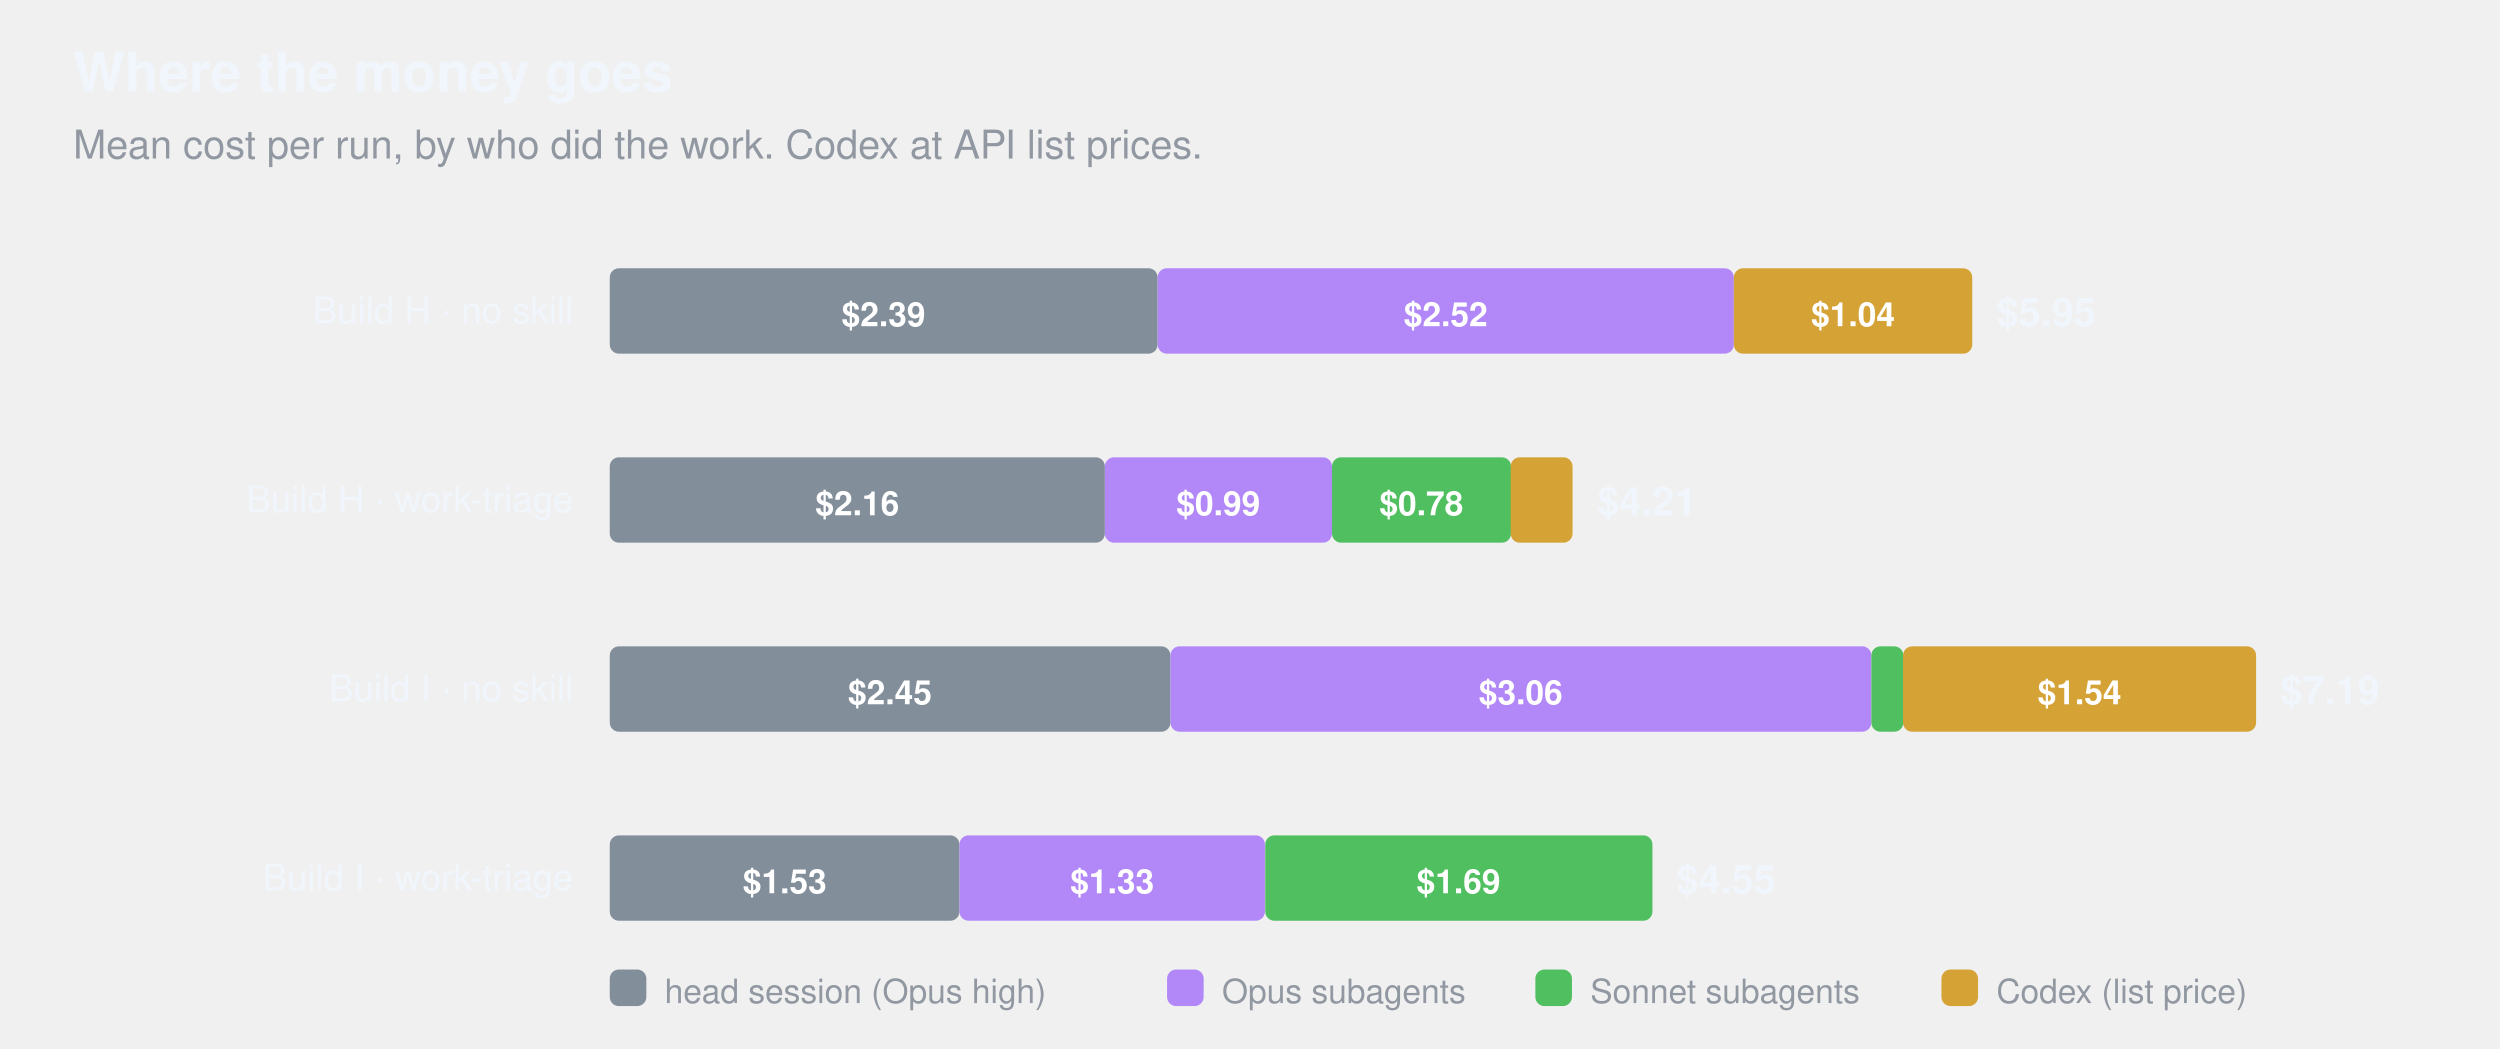
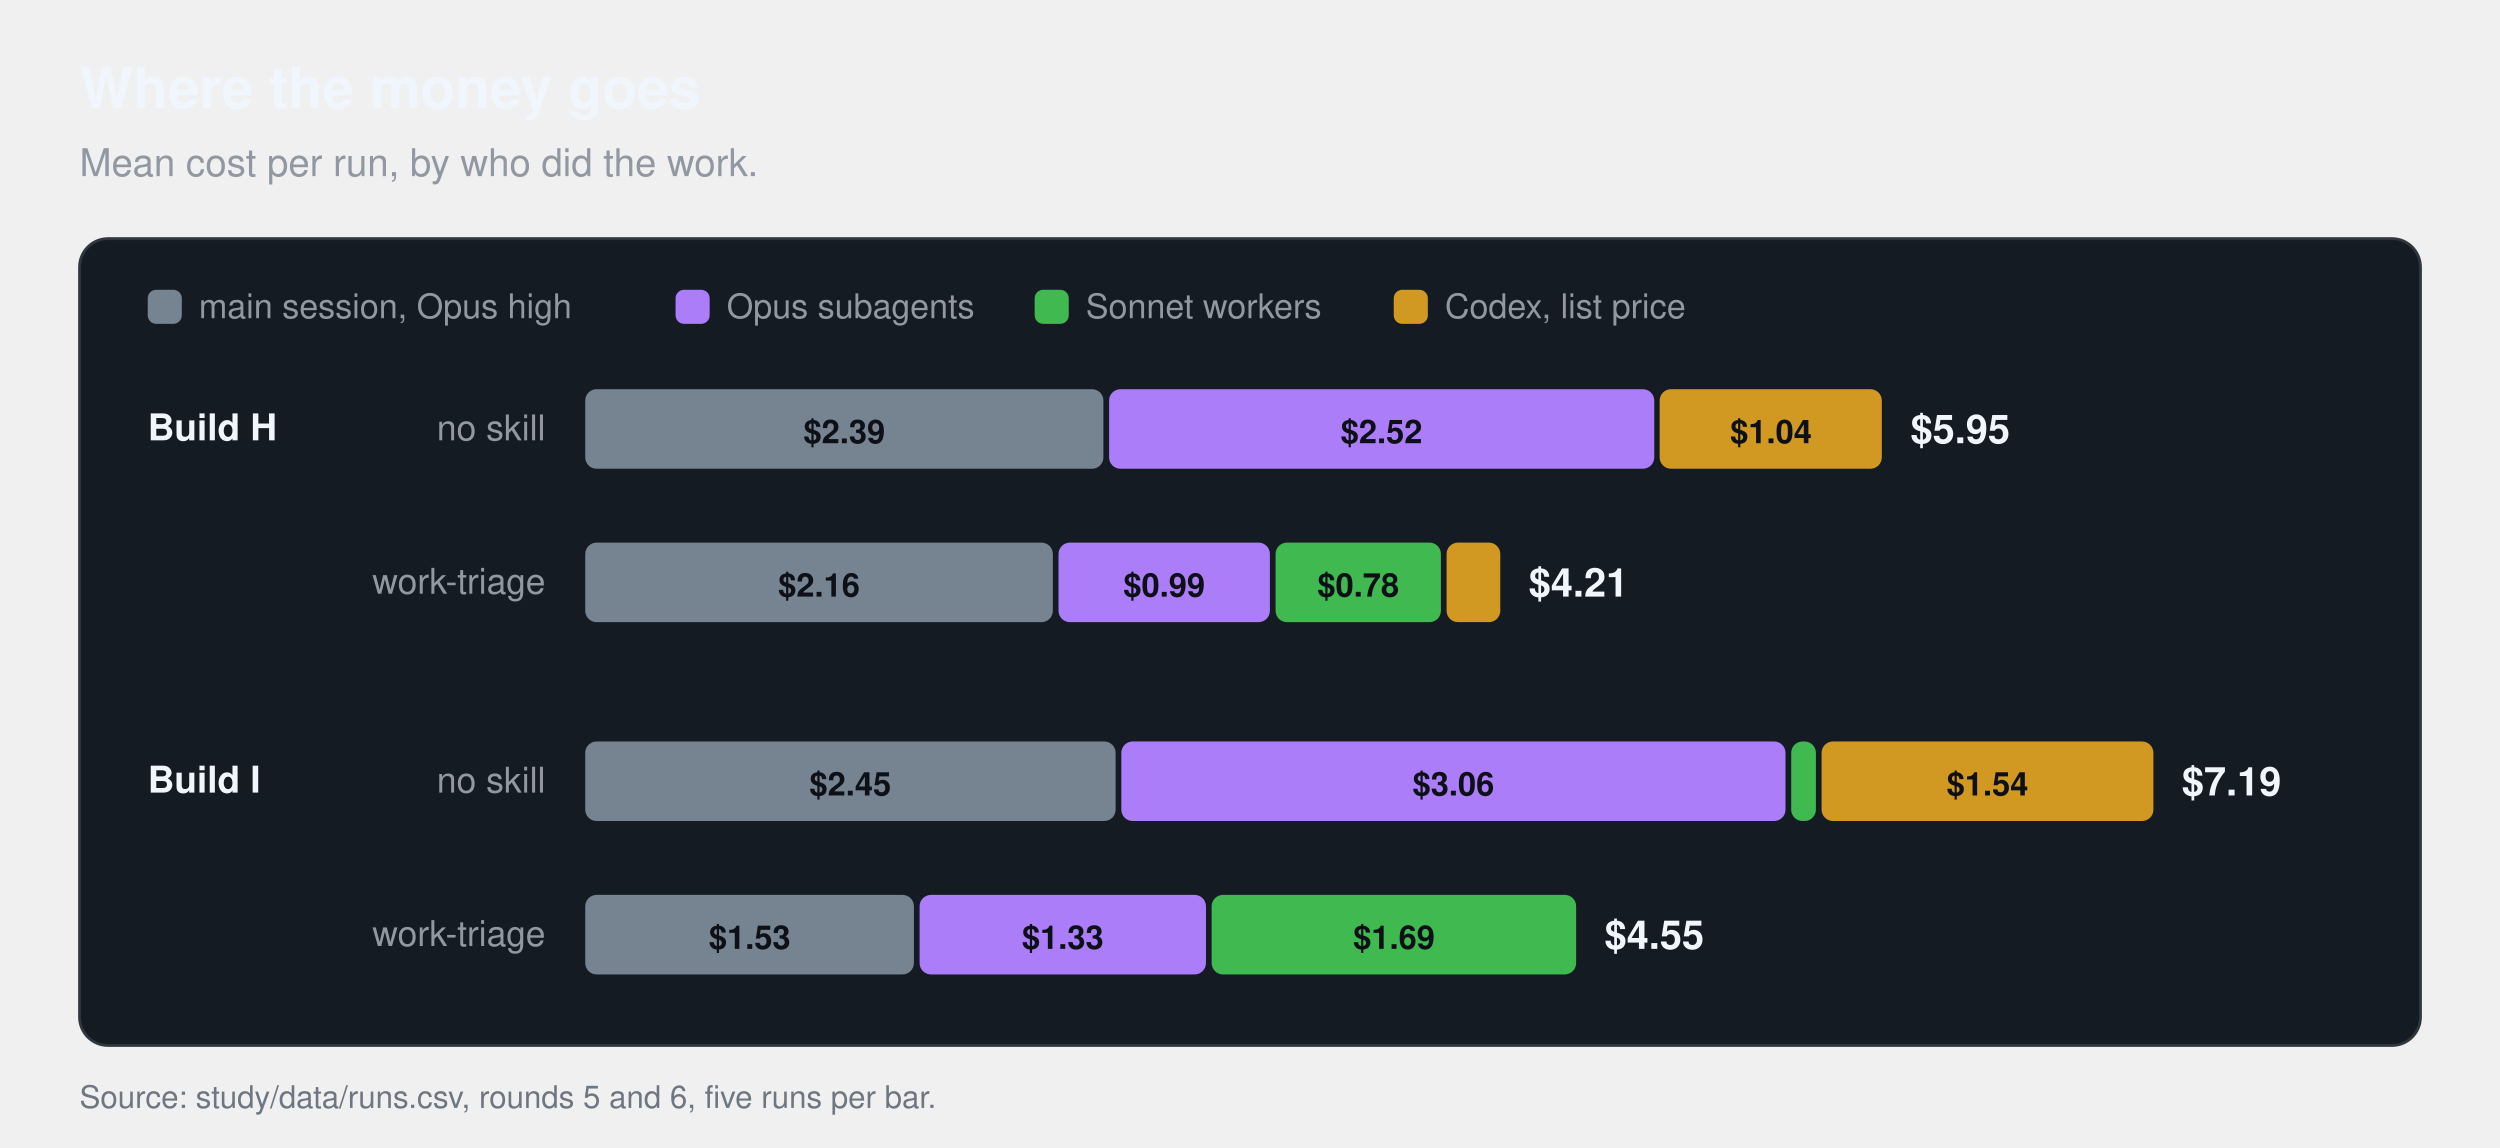
- <svg xmlns="http://www.w3.org/2000/svg" viewBox="0 0 820 344" width="820" height="344" font-family="ui-sans-serif, -apple-system, 'Segoe UI', Helvetica, Arial, sans-serif" role="img">
-   <text x="24.0" y="30.0" font-size="18" fill="#f0f6fc" text-anchor="start" font-weight="600">Where the money goes</text>
-   <text x="24.0" y="52.0" font-size="13" fill="#9198a1" text-anchor="start" font-weight="400">Mean cost per run, by who did the work. Codex at API list prices.</text>
-   <text x="188.0" y="106.0" font-size="12" fill="#f0f6fc" text-anchor="end" font-weight="400">Build H · no skill</text>
-   <rect x="200.0" y="88.0" width="179.7" height="28.0" rx="3" fill="#768390" fill-opacity="0.90" />
-   <text x="289.8" y="107.0" font-size="11" fill="#ffffff" text-anchor="middle" font-weight="600">$2.39</text>
-   <rect x="379.7" y="88.0" width="189.0" height="28.0" rx="3" fill="#ab7df8" fill-opacity="0.90" />
-   <text x="474.2" y="107.0" font-size="11" fill="#ffffff" text-anchor="middle" font-weight="600">$2.52</text>
-   <rect x="568.7" y="88.0" width="0.0" height="28.0" rx="3" fill="#3fb950" fill-opacity="0.90" />
-   <rect x="568.7" y="88.0" width="78.2" height="28.0" rx="3" fill="#d29922" fill-opacity="0.90" />
-   <text x="607.8" y="107.0" font-size="11" fill="#ffffff" text-anchor="middle" font-weight="600">$1.04</text>
-   <text x="654.9" y="107.0" font-size="13" fill="#f0f6fc" text-anchor="start" font-weight="700">$5.95</text>
-   <text x="188.0" y="168.0" font-size="12" fill="#f0f6fc" text-anchor="end" font-weight="400">Build H · work-triage</text>
-   <rect x="200.0" y="150.0" width="162.4" height="28.0" rx="3" fill="#768390" fill-opacity="0.90" />
-   <text x="281.2" y="169.0" font-size="11" fill="#ffffff" text-anchor="middle" font-weight="600">$2.16</text>
-   <rect x="362.4" y="150.0" width="74.5" height="28.0" rx="3" fill="#ab7df8" fill-opacity="0.90" />
-   <text x="399.6" y="169.0" font-size="11" fill="#ffffff" text-anchor="middle" font-weight="600">$0.99</text>
-   <rect x="436.9" y="150.0" width="58.7" height="28.0" rx="3" fill="#3fb950" fill-opacity="0.90" />
-   <text x="466.2" y="169.0" font-size="11" fill="#ffffff" text-anchor="middle" font-weight="600">$0.78</text>
-   <rect x="495.5" y="150.0" width="20.3" height="28.0" rx="3" fill="#d29922" fill-opacity="0.90" />
-   <text x="523.9" y="169.0" font-size="13" fill="#f0f6fc" text-anchor="start" font-weight="700">$4.21</text>
-   <text x="188.0" y="230.0" font-size="12" fill="#f0f6fc" text-anchor="end" font-weight="400">Build I · no skill</text>
-   <rect x="200.0" y="212.0" width="183.9" height="28.0" rx="3" fill="#768390" fill-opacity="0.90" />
-   <text x="291.9" y="231.0" font-size="11" fill="#ffffff" text-anchor="middle" font-weight="600">$2.45</text>
-   <rect x="383.9" y="212.0" width="229.9" height="28.0" rx="3" fill="#ab7df8" fill-opacity="0.90" />
-   <text x="498.8" y="231.0" font-size="11" fill="#ffffff" text-anchor="middle" font-weight="600">$3.06</text>
-   <rect x="613.8" y="212.0" width="10.5" height="28.0" rx="3" fill="#3fb950" fill-opacity="0.90" />
-   <rect x="624.2" y="212.0" width="115.8" height="28.0" rx="3" fill="#d29922" fill-opacity="0.90" />
-   <text x="682.1" y="231.0" font-size="11" fill="#ffffff" text-anchor="middle" font-weight="600">$1.54</text>
-   <text x="748.0" y="231.0" font-size="13" fill="#f0f6fc" text-anchor="start" font-weight="700">$7.19</text>
-   <text x="188.0" y="292.0" font-size="12" fill="#f0f6fc" text-anchor="end" font-weight="400">Build I · work-triage</text>
-   <rect x="200.0" y="274.0" width="114.7" height="28.0" rx="3" fill="#768390" fill-opacity="0.90" />
-   <text x="257.4" y="293.0" font-size="11" fill="#ffffff" text-anchor="middle" font-weight="600">$1.53</text>
-   <rect x="314.7" y="274.0" width="100.2" height="28.0" rx="3" fill="#ab7df8" fill-opacity="0.90" />
-   <text x="364.8" y="293.0" font-size="11" fill="#ffffff" text-anchor="middle" font-weight="600">$1.33</text>
-   <rect x="415.0" y="274.0" width="127.0" height="28.0" rx="3" fill="#3fb950" fill-opacity="0.90" />
-   <text x="478.4" y="293.0" font-size="11" fill="#ffffff" text-anchor="middle" font-weight="600">$1.69</text>
-   <rect x="541.9" y="274.0" width="0.0" height="28.0" rx="3" fill="#d29922" fill-opacity="0.90" />
-   <text x="549.9" y="293.0" font-size="13" fill="#f0f6fc" text-anchor="start" font-weight="700">$4.55</text>
-   <rect x="200.0" y="318.0" width="12.0" height="12.0" rx="3" fill="#768390" fill-opacity="0.90" />
-   <text x="218.0" y="329.0" font-size="11" fill="#9198a1" text-anchor="start" font-weight="400">head session (Opus high)</text>
-   <rect x="382.8" y="318.0" width="12.0" height="12.0" rx="3" fill="#ab7df8" fill-opacity="0.90" />
-   <text x="400.8" y="329.0" font-size="11" fill="#9198a1" text-anchor="start" font-weight="400">Opus subagents</text>
-   <rect x="503.6" y="318.0" width="12.0" height="12.0" rx="3" fill="#3fb950" fill-opacity="0.90" />
-   <text x="521.6" y="329.0" font-size="11" fill="#9198a1" text-anchor="start" font-weight="400">Sonnet subagents</text>
-   <rect x="636.8" y="318.0" width="12.0" height="12.0" rx="3" fill="#d29922" fill-opacity="0.90" />
-   <text x="654.8" y="329.0" font-size="11" fill="#9198a1" text-anchor="start" font-weight="400">Codex (list price)</text>
+ <svg xmlns="http://www.w3.org/2000/svg" viewBox="0 0 880 404" width="880" height="404" font-family="ui-sans-serif, -apple-system, 'Segoe UI', Helvetica, Arial, sans-serif" role="img">
+   <text x="28.0" y="38.0" font-size="20" fill="#f0f6fc" text-anchor="start" font-weight="650">Where the money goes</text>
+   <text x="28.0" y="62.0" font-size="13.5" fill="#9198a1" text-anchor="start" font-weight="400">Mean cost per run, by who did the work.</text>
+   <rect x="28.0" y="84.0" width="824.0" height="284.0" rx="10" fill="#151b23" fill-opacity="1.00" stroke="#30363d" stroke-width="1" />
+   <rect x="52.0" y="102.0" width="12.0" height="12.0" rx="3" fill="#768390" fill-opacity="1.00" />
+   <text x="70.0" y="112.0" font-size="12" fill="#9198a1" text-anchor="start" font-weight="400">main session, Opus high</text>
+   <rect x="237.8" y="102.0" width="12.0" height="12.0" rx="3" fill="#ab7df8" fill-opacity="1.00" />
+   <text x="255.8" y="112.0" font-size="12" fill="#9198a1" text-anchor="start" font-weight="400">Opus subagents</text>
+   <rect x="364.2" y="102.0" width="12.0" height="12.0" rx="3" fill="#3fb950" fill-opacity="1.00" />
+   <text x="382.2" y="112.0" font-size="12" fill="#9198a1" text-anchor="start" font-weight="400">Sonnet workers</text>
+   <rect x="490.6" y="102.0" width="12.0" height="12.0" rx="3" fill="#d29922" fill-opacity="1.00" />
+   <text x="508.6" y="112.0" font-size="12" fill="#9198a1" text-anchor="start" font-weight="400">Codex, list price</text>
+   <text x="52.0" y="155.0" font-size="13" fill="#f0f6fc" text-anchor="start" font-weight="650">Build H</text>
+   <text x="192.0" y="155.0" font-size="12.5" fill="#9198a1" text-anchor="end" font-weight="400">no skill</text>
+   <rect x="206.0" y="137.0" width="182.4" height="28.0" rx="4" fill="#768390" fill-opacity="1.00" />
+   <text x="297.2" y="156.0" font-size="11.5" fill="#0d1117" text-anchor="middle" font-weight="650">$2.39</text>
+   <rect x="390.4" y="137.0" width="191.9" height="28.0" rx="4" fill="#ab7df8" fill-opacity="1.00" />
+   <text x="486.3" y="156.0" font-size="11.5" fill="#0d1117" text-anchor="middle" font-weight="650">$2.52</text>
+   <rect x="584.2" y="137.0" width="78.2" height="28.0" rx="4" fill="#d29922" fill-opacity="1.00" />
+   <text x="623.4" y="156.0" font-size="11.5" fill="#0d1117" text-anchor="middle" font-weight="650">$1.04</text>
+   <text x="672.5" y="156.0" font-size="14" fill="#f0f6fc" text-anchor="start" font-weight="700">$5.95</text>
+   <text x="192.0" y="209.0" font-size="12.5" fill="#9198a1" text-anchor="end" font-weight="400">work-triage</text>
+   <rect x="206.0" y="191.0" width="164.6" height="28.0" rx="4" fill="#768390" fill-opacity="1.00" />
+   <text x="288.3" y="210.0" font-size="11.5" fill="#0d1117" text-anchor="middle" font-weight="650">$2.16</text>
+   <rect x="372.6" y="191.0" width="74.4" height="28.0" rx="4" fill="#ab7df8" fill-opacity="1.00" />
+   <text x="409.8" y="210.0" font-size="11.5" fill="#0d1117" text-anchor="middle" font-weight="650">$0.99</text>
+   <rect x="449.0" y="191.0" width="58.2" height="28.0" rx="4" fill="#3fb950" fill-opacity="1.00" />
+   <text x="478.1" y="210.0" font-size="11.5" fill="#0d1117" text-anchor="middle" font-weight="650">$0.78</text>
+   <rect x="509.2" y="191.0" width="18.9" height="28.0" rx="4" fill="#d29922" fill-opacity="1.00" />
+   <text x="538.1" y="210.0" font-size="14" fill="#f0f6fc" text-anchor="start" font-weight="700">$4.21</text>
+   <text x="52.0" y="279.0" font-size="13" fill="#f0f6fc" text-anchor="start" font-weight="650">Build I</text>
+   <text x="192.0" y="279.0" font-size="12.5" fill="#9198a1" text-anchor="end" font-weight="400">no skill</text>
+   <rect x="206.0" y="261.0" width="186.7" height="28.0" rx="4" fill="#768390" fill-opacity="1.00" />
+   <text x="299.3" y="280.0" font-size="11.5" fill="#0d1117" text-anchor="middle" font-weight="650">$2.45</text>
+   <rect x="394.7" y="261.0" width="233.8" height="28.0" rx="4" fill="#ab7df8" fill-opacity="1.00" />
+   <text x="511.6" y="280.0" font-size="11.5" fill="#0d1117" text-anchor="middle" font-weight="650">$3.06</text>
+   <rect x="630.5" y="261.0" width="8.7" height="28.0" rx="4" fill="#3fb950" fill-opacity="1.00" />
+   <rect x="641.2" y="261.0" width="116.8" height="28.0" rx="4" fill="#d29922" fill-opacity="1.00" />
+   <text x="699.6" y="280.0" font-size="11.5" fill="#0d1117" text-anchor="middle" font-weight="650">$1.54</text>
+   <text x="768.0" y="280.0" font-size="14" fill="#f0f6fc" text-anchor="start" font-weight="700">$7.19</text>
+   <text x="192.0" y="333.0" font-size="12.5" fill="#9198a1" text-anchor="end" font-weight="400">work-triage</text>
+   <rect x="206.0" y="315.0" width="115.7" height="28.0" rx="4" fill="#768390" fill-opacity="1.00" />
+   <text x="263.9" y="334.0" font-size="11.5" fill="#0d1117" text-anchor="middle" font-weight="650">$1.53</text>
+   <rect x="323.7" y="315.0" width="100.8" height="28.0" rx="4" fill="#ab7df8" fill-opacity="1.00" />
+   <text x="374.1" y="334.0" font-size="11.5" fill="#0d1117" text-anchor="middle" font-weight="650">$1.33</text>
+   <rect x="426.5" y="315.0" width="128.3" height="28.0" rx="4" fill="#3fb950" fill-opacity="1.00" />
+   <text x="490.7" y="334.0" font-size="11.5" fill="#0d1117" text-anchor="middle" font-weight="650">$1.69</text>
+   <text x="564.8" y="334.0" font-size="14" fill="#f0f6fc" text-anchor="start" font-weight="700">$4.55</text>
+   <text x="28.0" y="390.0" font-size="11" fill="#6e7681" text-anchor="start" font-weight="400">Source: study/data/runs.csv, rounds 5 and 6, five runs per bar.</text>
</svg>
